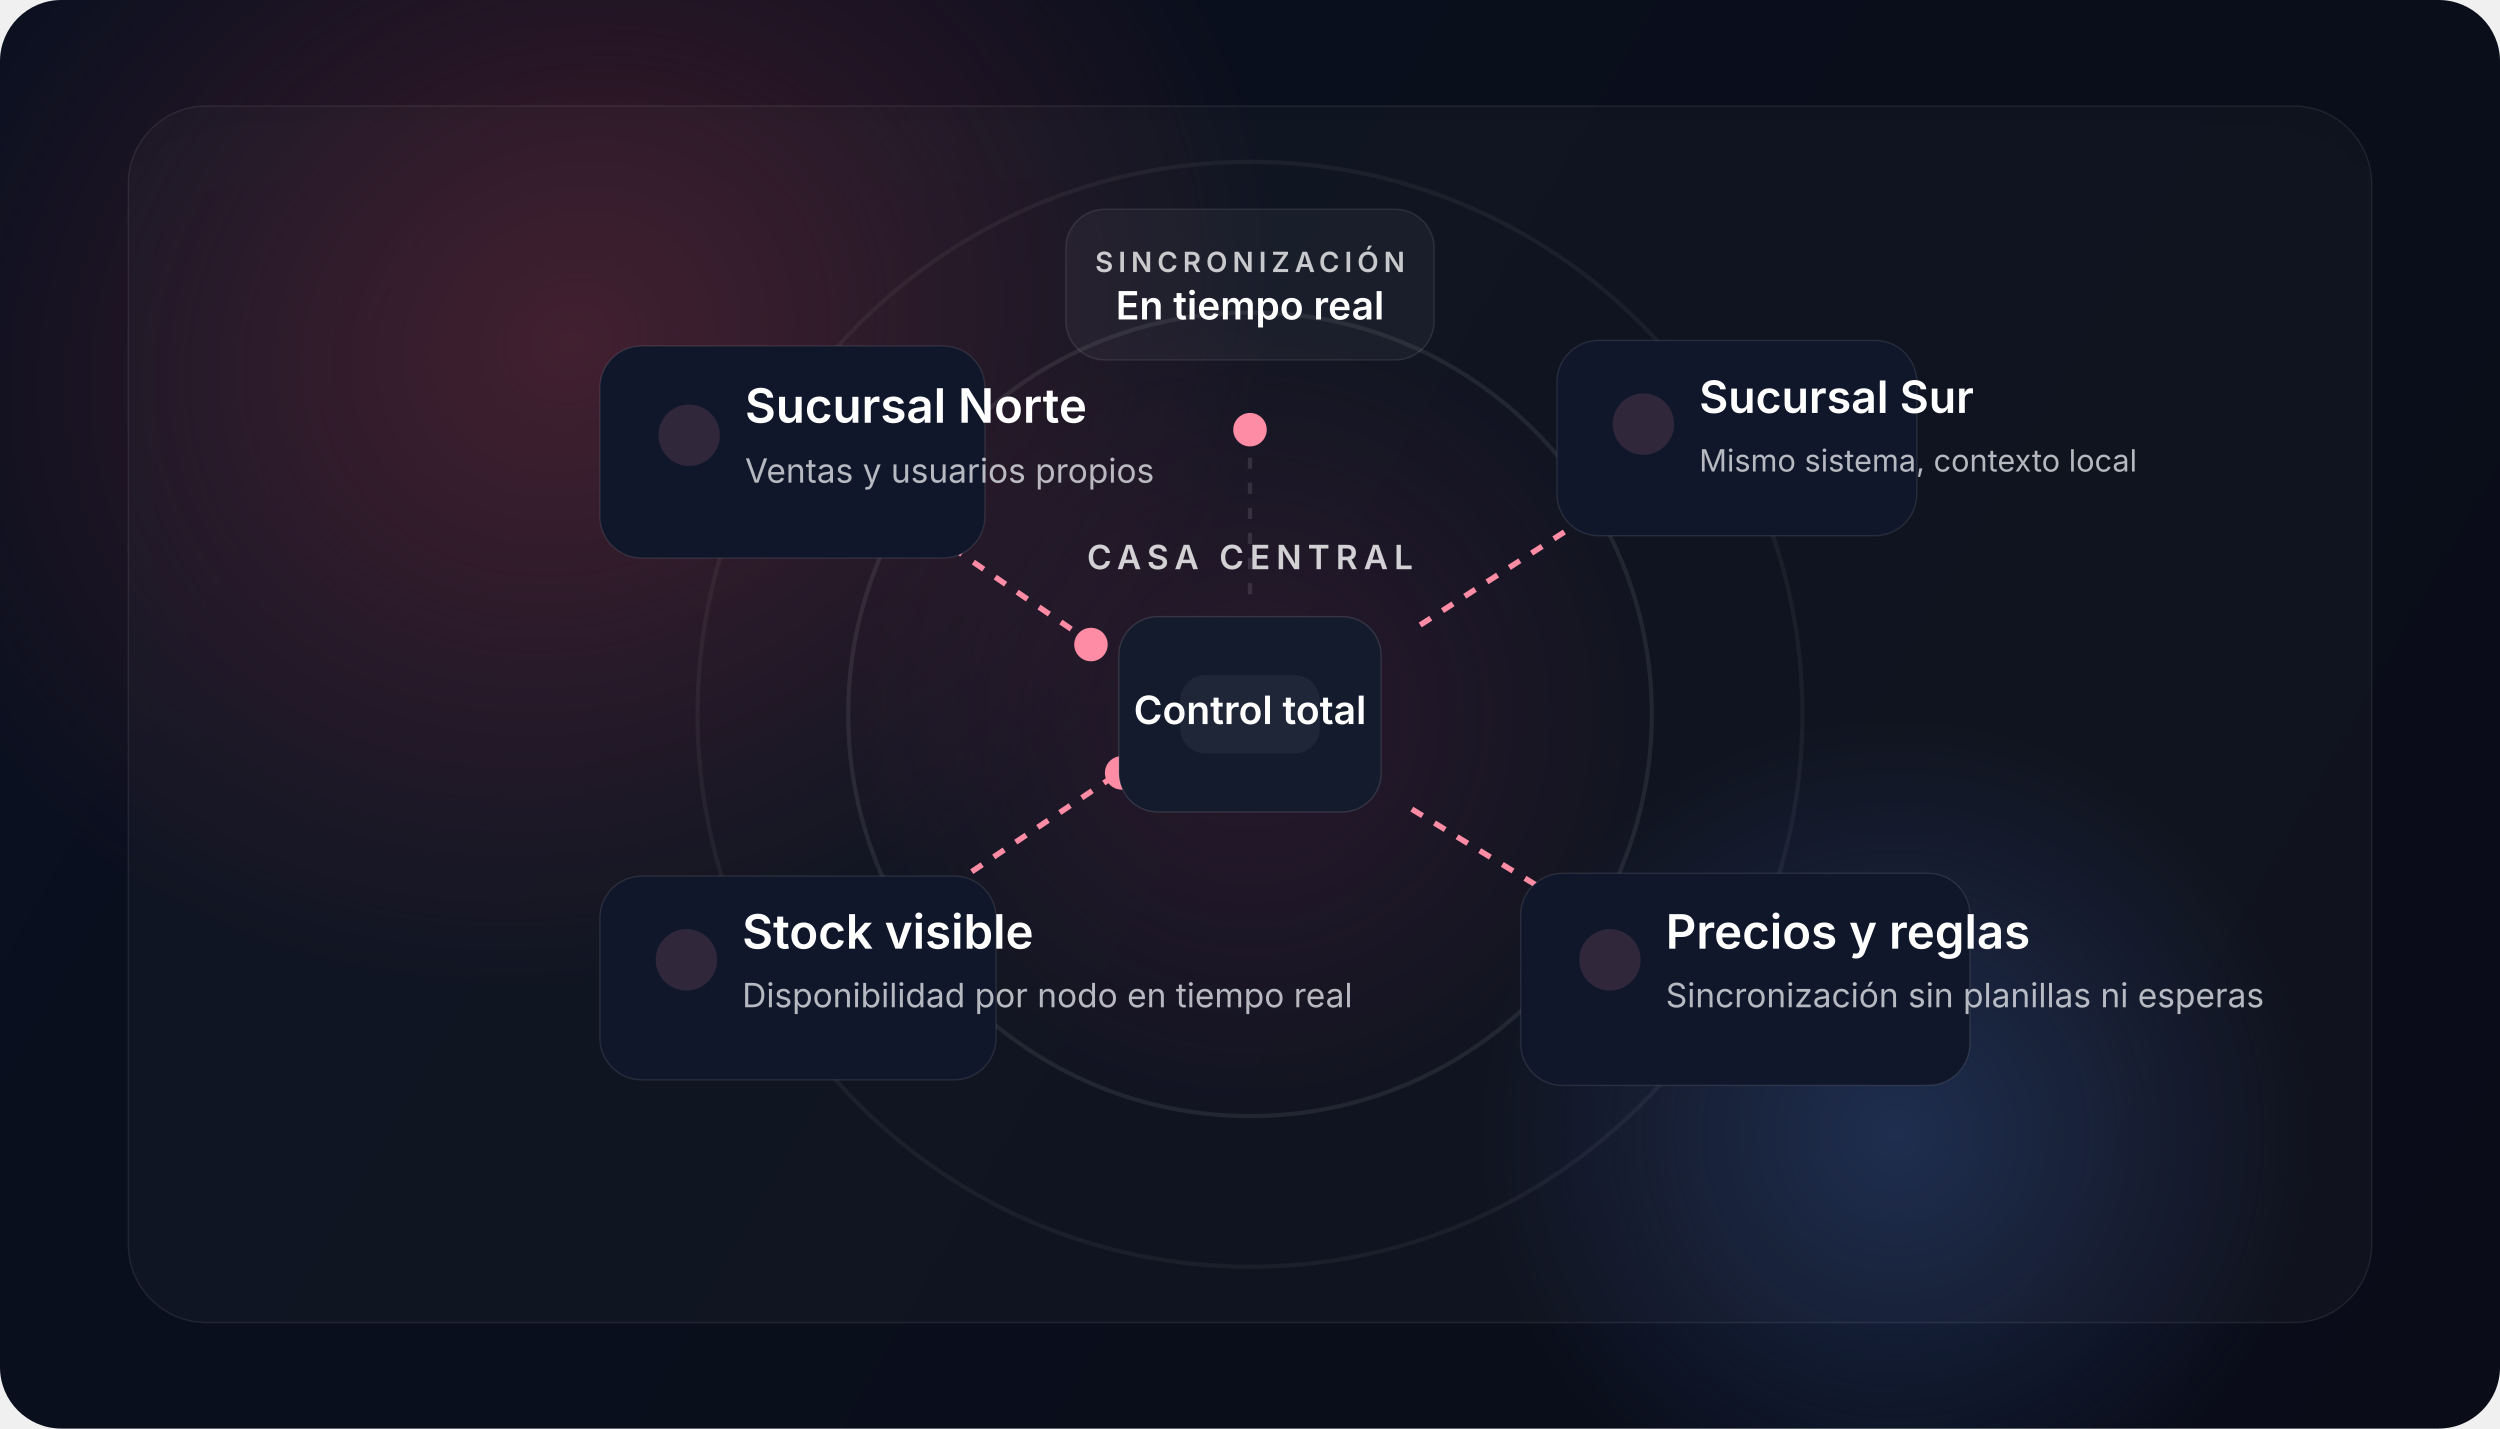
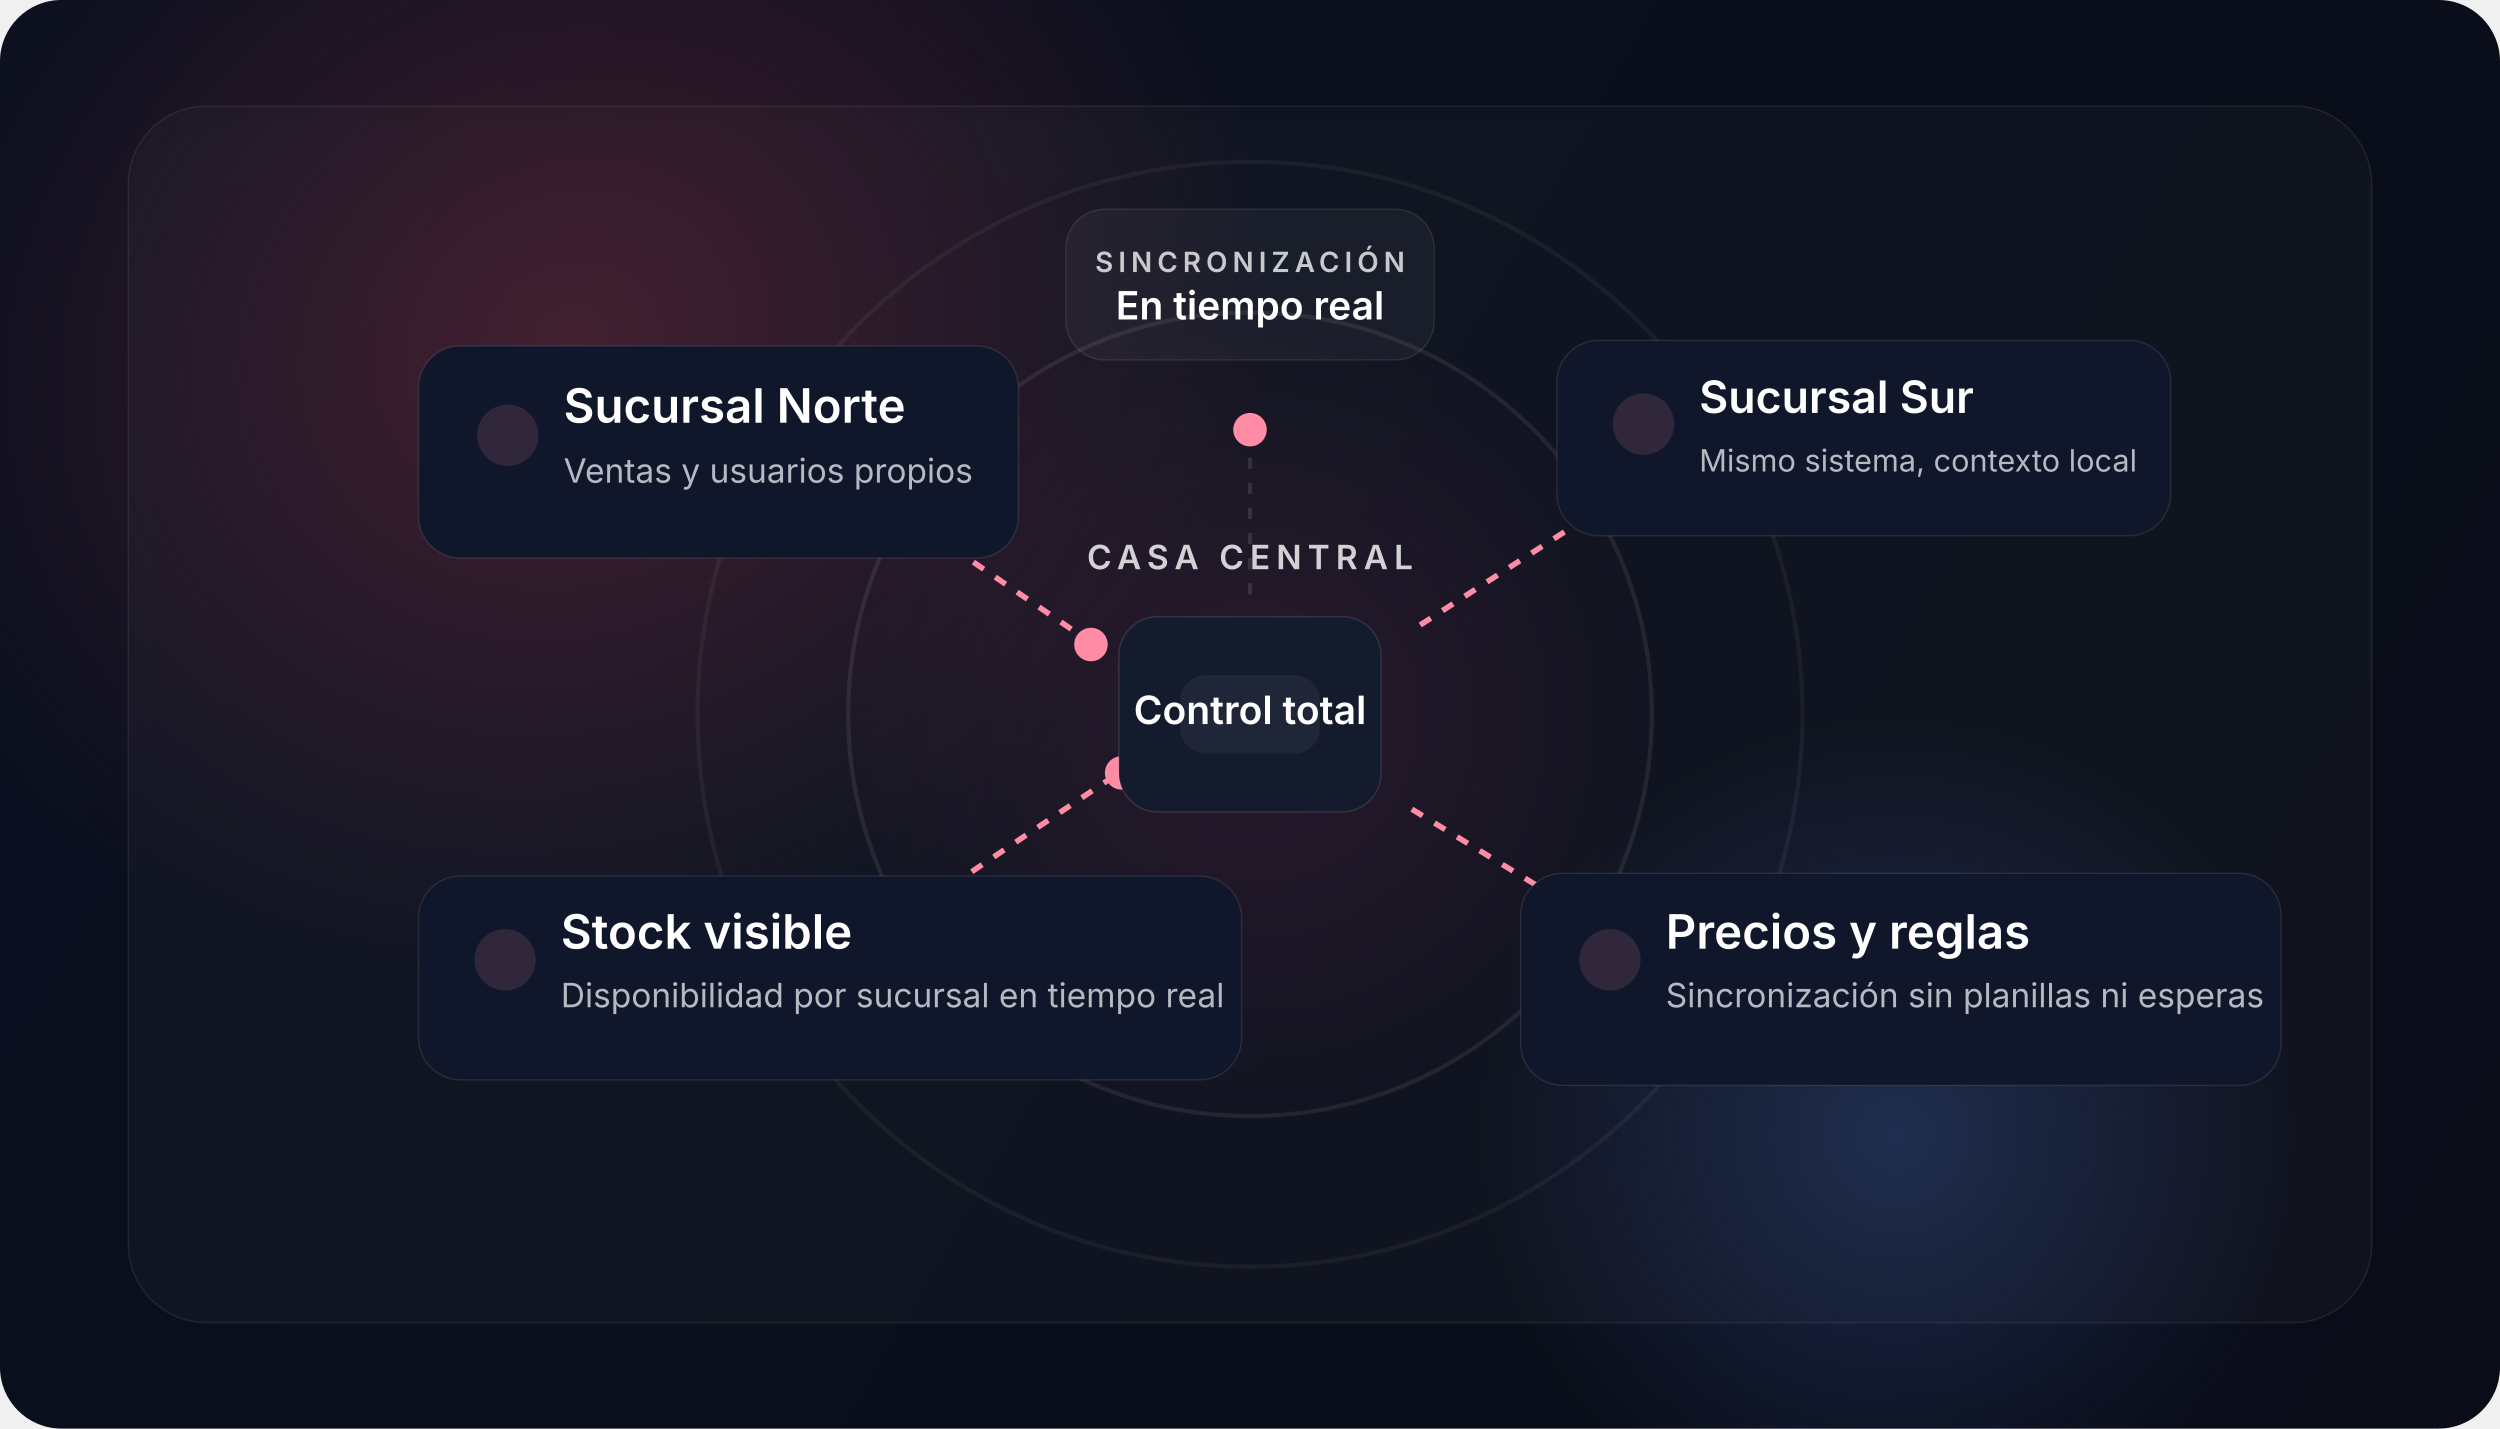
<svg xmlns="http://www.w3.org/2000/svg" width="1792" height="1024" viewBox="0 0 1792 1024" fill="none">
  <defs>
    <linearGradient id="bg" x1="0" y1="0" x2="1792" y2="1024" gradientUnits="userSpaceOnUse">
      <stop stop-color="#0A1020" />
      <stop offset="1" stop-color="#0A0D18" />
    </linearGradient>
    <radialGradient id="glowA" cx="0" cy="0" r="1" gradientUnits="userSpaceOnUse" gradientTransform="translate(412 244) rotate(64.2) scale(451.94 514.095)">
      <stop stop-color="#3E1B2B" />
      <stop offset="1" stop-color="#3E1B2B" stop-opacity="0" />
    </radialGradient>
    <radialGradient id="glowB" cx="0" cy="0" r="1" gradientUnits="userSpaceOnUse" gradientTransform="translate(1360 814) rotate(90) scale(300 300)">
      <stop stop-color="#1A294B" />
      <stop offset="1" stop-color="#1A294B" stop-opacity="0" />
    </radialGradient>
    <radialGradient id="coreGlow" cx="0" cy="0" r="1" gradientUnits="userSpaceOnUse" gradientTransform="translate(896 512) rotate(90) scale(310 310)">
      <stop stop-color="#5A2240" stop-opacity="0.34" />
      <stop offset="1" stop-color="#5A2240" stop-opacity="0" />
    </radialGradient>
    <filter id="shadow" x="0" y="0" width="1792" height="1024" filterUnits="userSpaceOnUse" color-interpolation-filters="sRGB">
      <feDropShadow dx="0" dy="36" stdDeviation="44" flood-color="#05070F" flood-opacity="0.45" />
    </filter>
  </defs>
  <rect width="1792" height="1024" rx="44" fill="url(#bg)" />
  <rect width="1792" height="1024" rx="44" fill="url(#glowA)" />
  <rect width="1792" height="1024" rx="44" fill="url(#glowB)" />
  <g filter="url(#shadow)">
    <rect x="92" y="76" width="1608" height="872" rx="56" fill="rgba(255,255,255,0.02)" stroke="rgba(255,255,255,0.08)" />
  </g>
  <circle cx="896" cy="512" r="286" fill="url(#coreGlow)" />
  <circle cx="896" cy="512" r="288" stroke="rgba(255,255,255,0.08)" stroke-width="3" />
  <circle cx="896" cy="512" r="396" stroke="rgba(255,255,255,0.05)" stroke-width="3" />
  <path d="M635 360L784 462" stroke="#FF8CA5" stroke-width="4" stroke-dasharray="9 10" />
  <path d="M1018 448L1173 348" stroke="#FF8CA5" stroke-width="4" stroke-dasharray="9 10" />
  <path d="M665 646L802 554" stroke="#FF8CA5" stroke-width="4" stroke-dasharray="9 10" />
  <path d="M1012 580L1156 668" stroke="#FF8CA5" stroke-width="4" stroke-dasharray="9 10" />
  <path d="M896 426L896 306" stroke="rgba(255,255,255,0.11)" stroke-width="3" stroke-dasharray="8 10" />
  <circle cx="782" cy="462" r="12" fill="#FF8CA5" />
  <circle cx="1170" cy="350" r="12" fill="#FF8CA5" />
  <circle cx="804" cy="554" r="12" fill="#FF8CA5" />
  <circle cx="1156" cy="668" r="12" fill="#FF8CA5" />
  <circle cx="896" cy="308" r="12" fill="#FF8CA5" />
  <g>
    <rect x="802" y="442" width="188" height="140" rx="28" fill="#141B2D" stroke="rgba(255,255,255,0.12)" />
    <rect x="846" y="484" width="100" height="56" rx="18" fill="rgba(255,255,255,0.05)" />
    <text x="896" y="408" fill="rgba(255,255,255,0.8)" font-family="ui-sans-serif, system-ui, -apple-system, BlinkMacSystemFont, Segoe UI, sans-serif" font-size="24" font-weight="600" letter-spacing="0.18em" text-anchor="middle">CASA CENTRAL</text>
    <text x="896" y="519" fill="white" font-family="ui-sans-serif, system-ui, -apple-system, BlinkMacSystemFont, Segoe UI, sans-serif" font-size="28" font-weight="600" text-anchor="middle">Control total</text>
  </g>
  <g>
-     <rect x="430" y="248" width="276" height="152" rx="30" fill="#10172A" stroke="rgba(255,255,255,0.1)" />
-     <circle cx="494" cy="312" r="22" fill="rgba(255,140,165,0.14)" />
-     <text x="534" y="303" fill="white" font-family="ui-sans-serif, system-ui, -apple-system, BlinkMacSystemFont, Segoe UI, sans-serif" font-size="34" font-weight="600">Sucursal Norte</text>
-     <text x="534" y="346" fill="rgba(229,231,235,0.78)" font-family="ui-sans-serif, system-ui, -apple-system, BlinkMacSystemFont, Segoe UI, sans-serif" font-size="24">Ventas y usuarios propios</text>
+     <rect x="300" y="248" width="430" height="152" rx="30" fill="#10172A" stroke="rgba(255,255,255,0.1)" />
+     <circle cx="364" cy="312" r="22" fill="rgba(255,140,165,0.14)" />
+     <text x="404" y="303" fill="white" font-family="ui-sans-serif, system-ui, -apple-system, BlinkMacSystemFont, Segoe UI, sans-serif" font-size="34" font-weight="600">Sucursal Norte</text>
+     <text x="404" y="346" fill="rgba(229,231,235,0.78)" font-family="ui-sans-serif, system-ui, -apple-system, BlinkMacSystemFont, Segoe UI, sans-serif" font-size="24">Ventas y usuarios propios</text>
  </g>
  <g>
-     <rect x="1116" y="244" width="258" height="140" rx="30" fill="#10172A" stroke="rgba(255,255,255,0.1)" />
+     <rect x="1116" y="244" width="440" height="140" rx="30" fill="#10172A" stroke="rgba(255,255,255,0.1)" />
    <circle cx="1178" cy="304" r="22" fill="rgba(255,140,165,0.14)" />
    <text x="1218" y="296" fill="white" font-family="ui-sans-serif, system-ui, -apple-system, BlinkMacSystemFont, Segoe UI, sans-serif" font-size="32" font-weight="600">Sucursal Sur</text>
    <text x="1218" y="338" fill="rgba(229,231,235,0.78)" font-family="ui-sans-serif, system-ui, -apple-system, BlinkMacSystemFont, Segoe UI, sans-serif" font-size="22">Mismo sistema, contexto local</text>
  </g>
  <g>
-     <rect x="430" y="628" width="284" height="146" rx="30" fill="#10172A" stroke="rgba(255,255,255,0.1)" />
-     <circle cx="492" cy="688" r="22" fill="rgba(255,140,165,0.14)" />
-     <text x="532" y="680" fill="white" font-family="ui-sans-serif, system-ui, -apple-system, BlinkMacSystemFont, Segoe UI, sans-serif" font-size="34" font-weight="600">Stock visible</text>
-     <text x="532" y="722" fill="rgba(229,231,235,0.78)" font-family="ui-sans-serif, system-ui, -apple-system, BlinkMacSystemFont, Segoe UI, sans-serif" font-size="24">Disponibilidad por nodo en tiempo real</text>
+     <rect x="300" y="628" width="590" height="146" rx="30" fill="#10172A" stroke="rgba(255,255,255,0.1)" />
+     <circle cx="362" cy="688" r="22" fill="rgba(255,140,165,0.14)" />
+     <text x="402" y="680" fill="white" font-family="ui-sans-serif, system-ui, -apple-system, BlinkMacSystemFont, Segoe UI, sans-serif" font-size="34" font-weight="600">Stock visible</text>
+     <text x="402" y="722" fill="rgba(229,231,235,0.78)" font-family="ui-sans-serif, system-ui, -apple-system, BlinkMacSystemFont, Segoe UI, sans-serif" font-size="24">Disponibilidad por sucursal en tiempo real</text>
  </g>
  <g>
-     <rect x="1090" y="626" width="322" height="152" rx="30" fill="#10172A" stroke="rgba(255,255,255,0.1)" />
+     <rect x="1090" y="626" width="545" height="152" rx="30" fill="#10172A" stroke="rgba(255,255,255,0.1)" />
    <circle cx="1154" cy="688" r="22" fill="rgba(255,140,165,0.14)" />
    <text x="1194" y="680" fill="white" font-family="ui-sans-serif, system-ui, -apple-system, BlinkMacSystemFont, Segoe UI, sans-serif" font-size="34" font-weight="600">Precios y reglas</text>
    <text x="1194" y="722" fill="rgba(229,231,235,0.78)" font-family="ui-sans-serif, system-ui, -apple-system, BlinkMacSystemFont, Segoe UI, sans-serif" font-size="24">Sincronización sin planillas ni esperas</text>
  </g>
  <g>
    <rect x="764" y="150" width="264" height="108" rx="28" fill="rgba(255,255,255,0.04)" stroke="rgba(255,255,255,0.1)" />
    <text x="896" y="195" fill="rgba(255,255,255,0.76)" font-family="ui-sans-serif, system-ui, -apple-system, BlinkMacSystemFont, Segoe UI, sans-serif" font-size="20" font-weight="600" letter-spacing="0.18em" text-anchor="middle">SINCRONIZACIÓN</text>
    <text x="896" y="229" fill="white" font-family="ui-sans-serif, system-ui, -apple-system, BlinkMacSystemFont, Segoe UI, sans-serif" font-size="28" font-weight="600" text-anchor="middle">En tiempo real</text>
  </g>
</svg>
